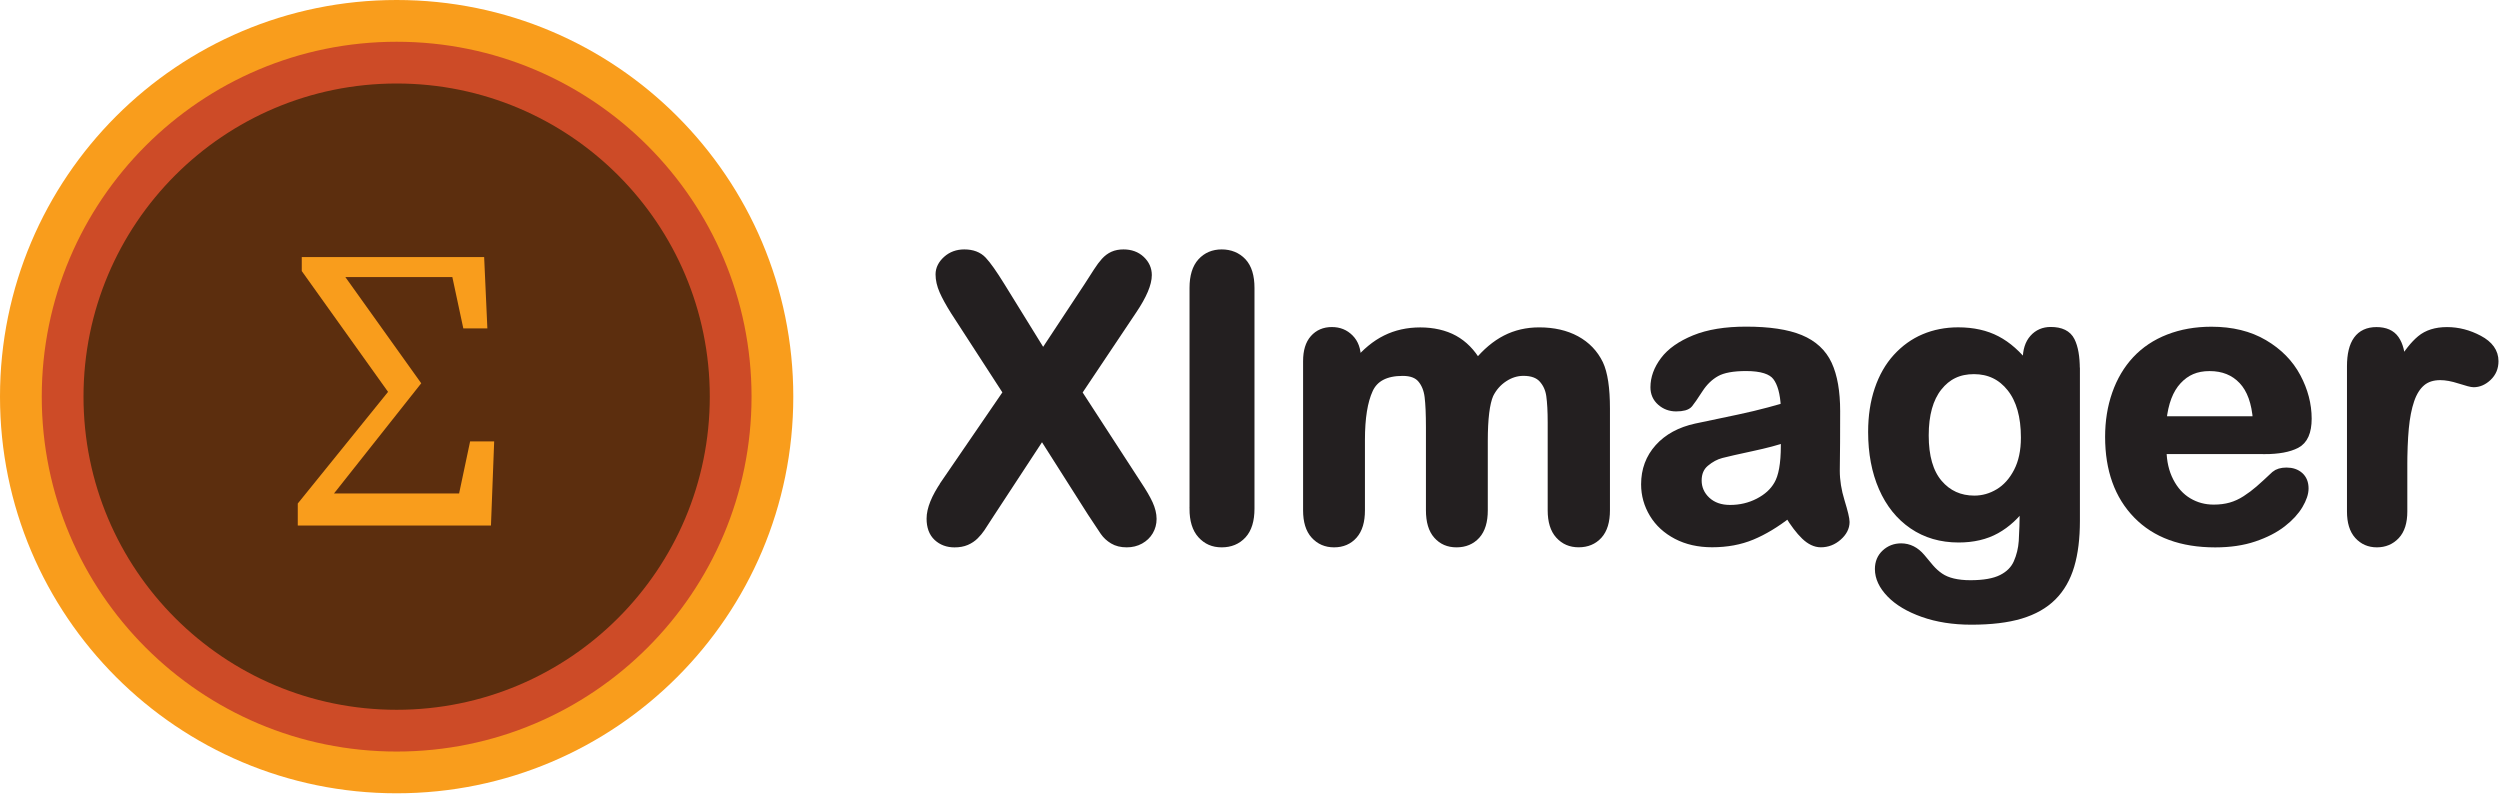
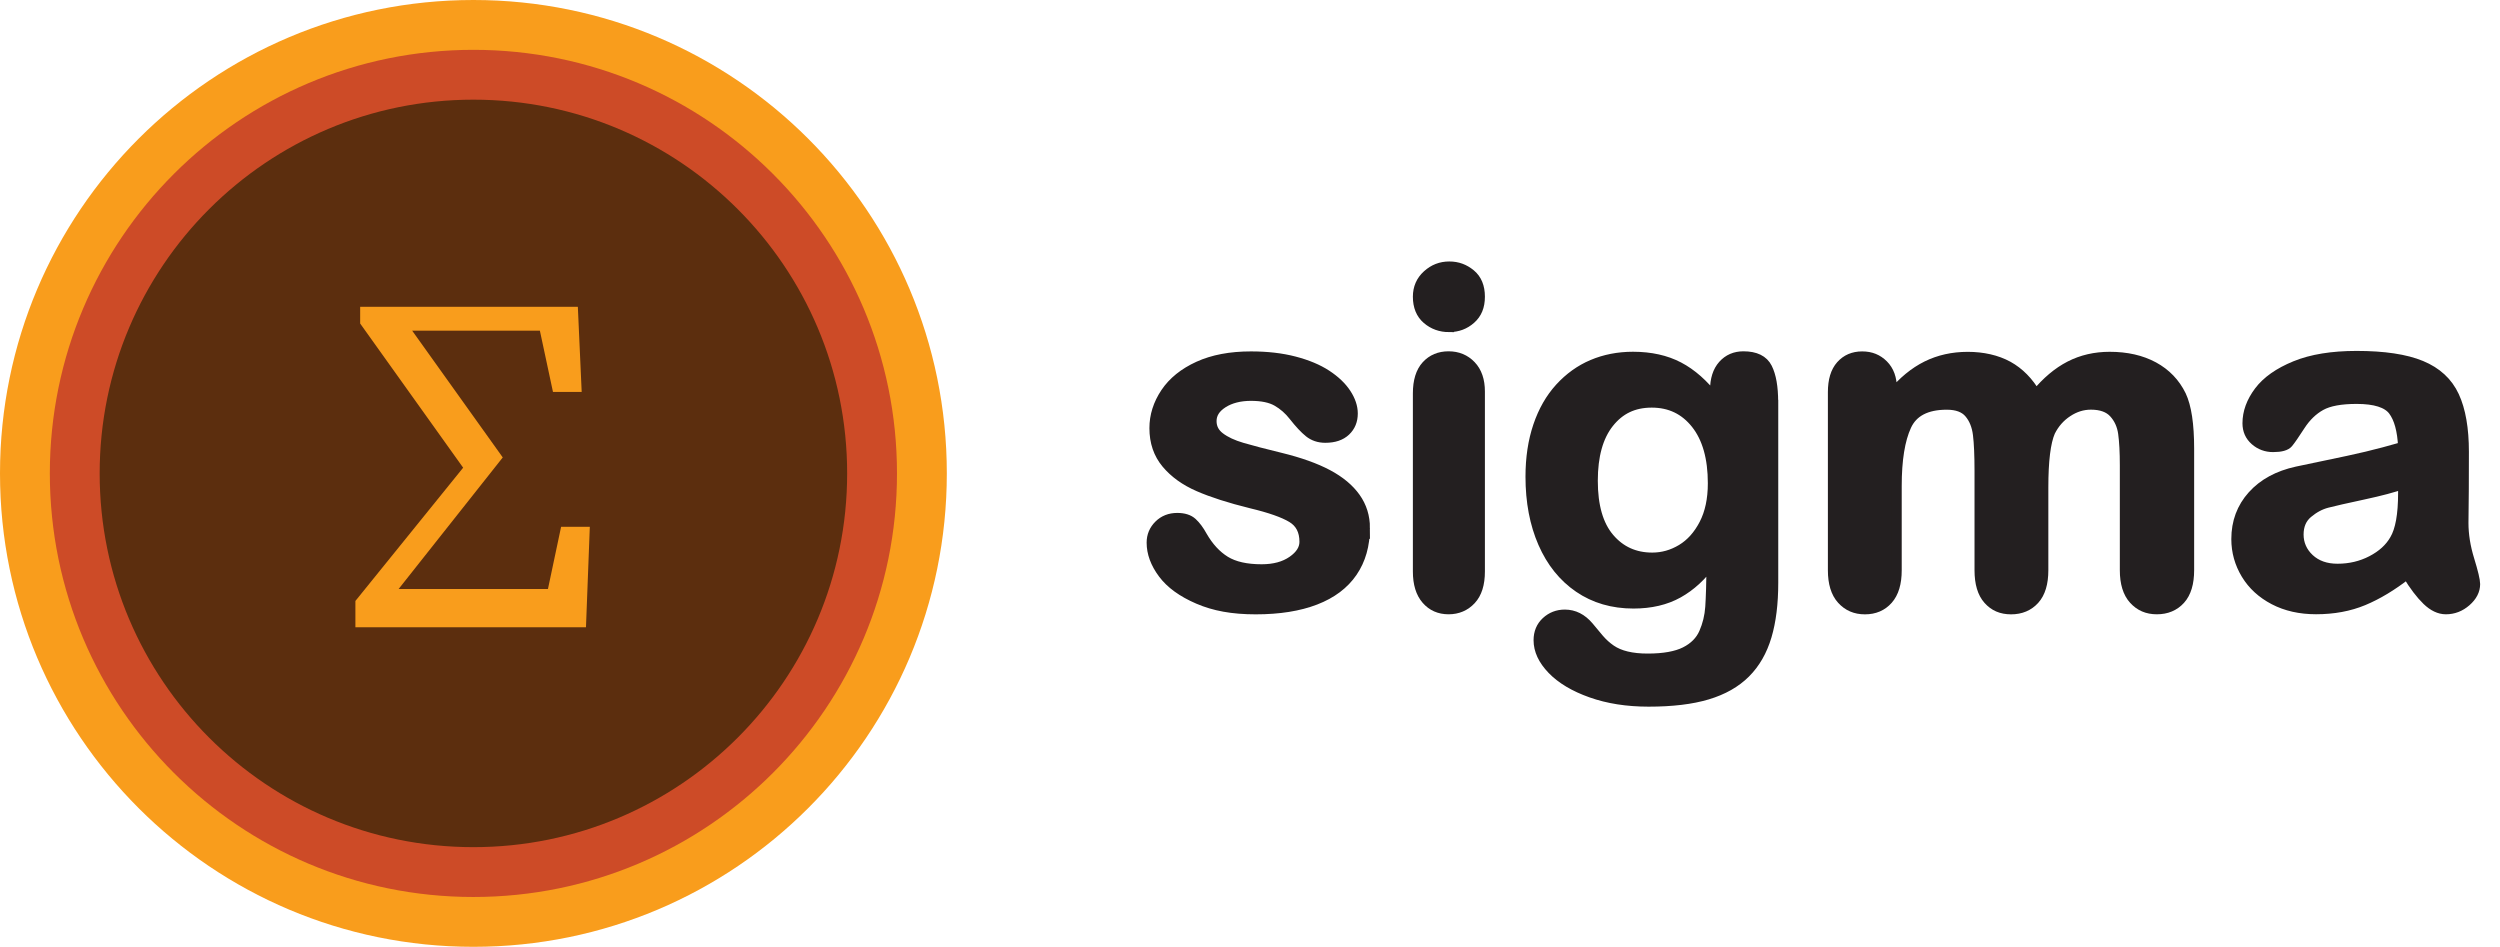
- <svg xmlns="http://www.w3.org/2000/svg" id="a" data-name="Layer 1" viewBox="0 0 613.14 194.55">
-   <circle cx="97.28" cy="97.28" r="97.28" style="fill: #f99d1c;" />
-   <circle cx="97.28" cy="97.28" r="87.04" style="fill: #cd4b27;" />
-   <circle cx="97.28" cy="97.28" r="76.8" style="fill: #5c2e0e;" />
-   <path d="m73.03,128.9v-5.41l24.08-29.78v5.11l-23.1-32.34v-3.44h7.18l22.12,30.96-24.28,30.67-2.56-3.64h40.5l-5.41,4.91,3.74-17.69h5.9l-.79,20.64h-47.38Zm36.86-65.86l5.41,4.91h-37.94v-4.91h41.38l.79,17.5h-5.9l-3.74-17.5Z" style="fill: #f99d1c;" />
-   <g>
-     <path d="m231.66,118.7l15.38-22.45-12.94-19.97c-1.22-1.94-2.13-3.6-2.74-4.99-.61-1.39-.91-2.73-.91-4.01s.59-2.49,1.76-3.54c1.17-1.05,2.6-1.57,4.29-1.57,1.94,0,3.45.57,4.52,1.71,1.08,1.14,2.57,3.26,4.48,6.35l10.31,16.69,11.02-16.69c.91-1.41,1.68-2.61,2.32-3.61.64-1,1.26-1.83,1.85-2.48s1.26-1.15,1.99-1.48,1.59-.49,2.55-.49c1.75,0,3.18.52,4.29,1.57,1.11,1.05,1.66,2.29,1.66,3.73,0,2.09-1.2,4.94-3.61,8.53l-13.55,20.25,14.58,22.45c1.31,1.97,2.27,3.6,2.86,4.9.59,1.3.89,2.52.89,3.68,0,1.09-.27,2.09-.8,3-.53.91-1.28,1.62-2.25,2.16s-2.06.8-3.28.8c-1.31,0-2.42-.27-3.33-.82-.91-.55-1.64-1.23-2.2-2.04-.56-.81-1.61-2.39-3.14-4.73l-12.09-19.03-12.84,19.59c-1,1.56-1.71,2.66-2.13,3.28-.42.63-.93,1.24-1.52,1.83-.59.59-1.3,1.06-2.11,1.41s-1.77.52-2.86.52c-1.69,0-3.09-.52-4.2-1.55s-1.66-2.53-1.66-4.5c0-2.31,1.14-5.14,3.42-8.48Z" style="fill: #231f20; stroke: #231f20; stroke-miterlimit: 10; stroke-width: 2px;" />
-     <path d="m292.74,124.75v-54.14c0-2.81.64-4.92,1.92-6.33s2.94-2.11,4.97-2.11,3.79.7,5.09,2.09c1.3,1.39,1.95,3.51,1.95,6.35v54.14c0,2.84-.65,4.97-1.95,6.38s-2.99,2.11-5.09,2.11-3.65-.71-4.95-2.13-1.95-3.54-1.95-6.35Z" style="fill: #231f20; stroke: #231f20; stroke-miterlimit: 10; stroke-width: 2px;" />
-     <path d="m363.89,108.15v17.02c0,2.69-.61,4.7-1.83,6.05-1.22,1.34-2.83,2.02-4.83,2.02s-3.51-.67-4.71-2.02c-1.2-1.34-1.8-3.36-1.8-6.05v-20.39c0-3.22-.11-5.72-.33-7.5s-.81-3.24-1.78-4.38c-.97-1.14-2.5-1.71-4.59-1.71-4.19,0-6.95,1.44-8.27,4.31-1.33,2.88-1.99,7-1.99,12.38v17.3c0,2.66-.6,4.66-1.8,6.02s-2.79,2.04-4.76,2.04-3.52-.68-4.76-2.04-1.85-3.37-1.85-6.02v-36.61c0-2.41.55-4.23,1.66-5.48,1.11-1.25,2.57-1.88,4.38-1.88s3.21.59,4.38,1.76,1.76,2.79,1.76,4.85v1.22c2.22-2.66,4.59-4.61,7.12-5.86,2.53-1.25,5.34-1.88,8.44-1.88s5.98.64,8.3,1.92c2.31,1.28,4.22,3.22,5.72,5.81,2.16-2.62,4.47-4.57,6.94-5.84s5.2-1.9,8.2-1.9c3.5,0,6.52.69,9.05,2.06,2.53,1.38,4.42,3.34,5.67,5.91,1.09,2.31,1.64,5.95,1.64,10.92v24.98c0,2.69-.61,4.7-1.83,6.05-1.22,1.34-2.83,2.02-4.83,2.02s-3.52-.68-4.76-2.04-1.85-3.37-1.85-6.02v-21.52c0-2.75-.12-4.95-.35-6.61-.23-1.66-.87-3.05-1.9-4.17s-2.59-1.69-4.69-1.69c-1.69,0-3.29.5-4.8,1.5-1.52,1-2.7,2.34-3.54,4.03-.94,2.16-1.41,5.97-1.41,11.44Z" style="fill: #231f20; stroke: #231f20; stroke-miterlimit: 10; stroke-width: 2px;" />
-     <path d="m438.61,126.01c-3.09,2.41-6.09,4.21-8.98,5.41-2.89,1.2-6.13,1.8-9.73,1.8-3.28,0-6.16-.65-8.65-1.95-2.48-1.3-4.4-3.05-5.74-5.27-1.34-2.22-2.02-4.62-2.02-7.22,0-3.5,1.11-6.48,3.33-8.95,2.22-2.47,5.27-4.12,9.14-4.97.81-.19,2.83-.61,6.05-1.27s5.98-1.26,8.27-1.8c2.3-.55,4.79-1.21,7.48-1.99-.16-3.38-.84-5.85-2.04-7.43-1.2-1.58-3.7-2.37-7.48-2.37-3.25,0-5.7.45-7.34,1.36-1.64.91-3.05,2.27-4.22,4.08-1.17,1.81-2,3.01-2.48,3.59-.48.58-1.52.87-3.12.87-1.44,0-2.68-.46-3.73-1.38-1.05-.92-1.57-2.1-1.57-3.54,0-2.25.8-4.44,2.39-6.56,1.59-2.12,4.08-3.87,7.45-5.25,3.38-1.38,7.58-2.06,12.61-2.06,5.62,0,10.05.66,13.27,1.99,3.22,1.33,5.49,3.43,6.82,6.3,1.33,2.88,1.99,6.69,1.99,11.44,0,3,0,5.55-.02,7.64-.02,2.09-.04,4.42-.07,6.98,0,2.41.4,4.92,1.2,7.52.8,2.61,1.2,4.29,1.2,5.04,0,1.31-.62,2.51-1.85,3.59s-2.63,1.62-4.2,1.62c-1.31,0-2.61-.62-3.89-1.85s-2.64-3.02-4.08-5.37Zm-.84-18.52c-1.88.69-4.6,1.41-8.18,2.18-3.58.77-6.05,1.33-7.43,1.69-1.38.36-2.69,1.06-3.94,2.11-1.25,1.05-1.88,2.51-1.88,4.38s.73,3.59,2.2,4.95,3.39,2.04,5.77,2.04c2.53,0,4.87-.55,7.01-1.66,2.14-1.11,3.71-2.54,4.71-4.29,1.16-1.94,1.73-5.12,1.73-9.56v-1.83Z" style="fill: #231f20; stroke: #231f20; stroke-miterlimit: 10; stroke-width: 2px;" />
-     <path d="m509.11,90.58v37.17c0,4.25-.45,7.91-1.36,10.97s-2.36,5.59-4.36,7.59-4.62,3.48-7.85,4.45-7.26,1.45-12.07,1.45c-4.41,0-8.34-.62-11.81-1.85s-6.14-2.83-8.02-4.78-2.81-3.96-2.81-6.02c0-1.56.53-2.84,1.59-3.82s2.34-1.48,3.84-1.48c1.88,0,3.52.83,4.92,2.48.69.84,1.4,1.7,2.13,2.55s1.55,1.59,2.44,2.2,1.96,1.06,3.21,1.36,2.69.45,4.31.45c3.31,0,5.88-.46,7.71-1.38s3.11-2.21,3.84-3.87,1.16-3.43,1.29-5.32.22-4.93.28-9.12c-1.97,2.75-4.24,4.84-6.82,6.28-2.58,1.44-5.65,2.16-9.21,2.16-4.28,0-8.02-1.09-11.23-3.28-3.2-2.19-5.66-5.25-7.38-9.19s-2.58-8.48-2.58-13.64c0-3.84.52-7.31,1.57-10.41s2.54-5.7,4.48-7.83c1.94-2.12,4.17-3.73,6.7-4.8s5.31-1.62,8.34-1.62c3.62,0,6.77.7,9.42,2.09,2.66,1.39,5.12,3.57,7.41,6.54v-1.73c0-2.22.55-3.94,1.64-5.16s2.5-1.83,4.22-1.83c2.47,0,4.11.8,4.92,2.41.81,1.61,1.22,3.93,1.22,6.96Zm-37.08,16.22c0,5.19,1.13,9.11,3.4,11.77,2.27,2.66,5.2,3.98,8.79,3.98,2.12,0,4.13-.57,6.02-1.71,1.89-1.14,3.43-2.86,4.62-5.16s1.78-5.09,1.78-8.37c0-5.22-1.15-9.28-3.45-12.19s-5.32-4.36-9.07-4.36-6.59,1.39-8.79,4.17c-2.2,2.78-3.3,6.73-3.3,11.86Z" style="fill: #231f20; stroke: #231f20; stroke-miterlimit: 10; stroke-width: 2px;" />
-     <path d="m555.38,110.36h-25.03c.03,2.91.62,5.47,1.76,7.69,1.14,2.22,2.66,3.89,4.55,5.02s3.98,1.69,6.26,1.69c1.53,0,2.93-.18,4.2-.54,1.27-.36,2.49-.92,3.68-1.69,1.19-.77,2.28-1.59,3.28-2.46,1-.87,2.3-2.06,3.89-3.56.66-.56,1.59-.84,2.81-.84,1.31,0,2.38.36,3.19,1.08.81.72,1.22,1.73,1.22,3.05,0,1.16-.45,2.51-1.36,4.05s-2.27,3.03-4.1,4.45c-1.83,1.42-4.12,2.6-6.89,3.54s-5.95,1.41-9.54,1.41c-8.22,0-14.61-2.34-19.17-7.03s-6.84-11.05-6.84-19.08c0-3.78.56-7.29,1.69-10.52s2.77-6.01,4.92-8.32c2.16-2.31,4.81-4.09,7.97-5.32,3.16-1.23,6.66-1.85,10.5-1.85,5,0,9.29,1.05,12.87,3.16s6.26,4.84,8.04,8.18c1.78,3.34,2.67,6.75,2.67,10.22,0,3.22-.92,5.3-2.77,6.26-1.84.95-4.44,1.43-7.78,1.43Zm-25.03-7.27h23.2c-.31-4.38-1.49-7.65-3.54-9.82-2.05-2.17-4.74-3.26-8.09-3.26s-5.8,1.1-7.85,3.3-3.29,5.46-3.73,9.77Z" style="fill: #231f20; stroke: #231f20; stroke-miterlimit: 10; stroke-width: 2px;" />
-     <path d="m589.41,114.76v10.69c0,2.59-.61,4.54-1.83,5.84-1.22,1.3-2.77,1.95-4.64,1.95s-3.36-.66-4.55-1.97-1.78-3.25-1.78-5.81v-35.62c0-5.75,2.08-8.62,6.23-8.62,2.12,0,3.66.67,4.59,2.02.94,1.34,1.45,3.33,1.55,5.95,1.53-2.62,3.1-4.61,4.71-5.95,1.61-1.34,3.76-2.02,6.45-2.02s5.3.67,7.83,2.02c2.53,1.34,3.8,3.12,3.8,5.34,0,1.56-.54,2.85-1.62,3.87-1.08,1.02-2.24,1.52-3.49,1.52-.47,0-1.6-.29-3.4-.87-1.8-.58-3.38-.87-4.76-.87-1.88,0-3.41.49-4.59,1.48s-2.11,2.45-2.77,4.38c-.66,1.94-1.11,4.24-1.36,6.91s-.38,5.93-.38,9.77Z" style="fill: #231f20; stroke: #231f20; stroke-miterlimit: 10; stroke-width: 2px;" />
-   </g>
+ <svg xmlns="http://www.w3.org/2000/svg" id="Layer_1" viewBox="0 0 513.72 194.55">
+   <circle cx="97.28" cy="97.28" r="97.28" fill="#f99d1c" stroke-width="0" />
+   <circle cx="97.28" cy="97.28" r="87.04" fill="#cd4b27" stroke-width="0" />
+   <circle cx="97.28" cy="97.28" r="76.8" fill="#5c2e0e" stroke-width="0" />
+   <path d="m73.03,128.9v-5.41l24.08-29.78v5.11l-23.1-32.34v-3.44h7.18l22.12,30.96-24.28,30.67-2.56-3.64h40.5l-5.41,4.91,3.74-17.69h5.9l-.79,20.64h-47.38Zm36.86-65.86l5.41,4.91h-37.94v-4.91h41.38l.79,17.5h-5.9l-3.74-17.5Z" fill="#f99d1c" stroke-width="0" />
+   <path d="m280.5,108.5c0,3.53-.86,6.56-2.58,9.07-1.72,2.52-4.26,4.42-7.62,5.72-3.36,1.3-7.45,1.95-12.26,1.95s-8.53-.7-11.81-2.11-5.7-3.16-7.27-5.27-2.34-4.23-2.34-6.35c0-1.41.5-2.61,1.5-3.61,1-1,2.27-1.5,3.8-1.5,1.34,0,2.38.33,3.09.98s1.41,1.58,2.06,2.77c1.31,2.28,2.88,3.98,4.71,5.11s4.32,1.69,7.48,1.69c2.56,0,4.66-.57,6.3-1.71,1.64-1.14,2.46-2.44,2.46-3.91,0-2.25-.85-3.89-2.55-4.92s-4.51-2.02-8.41-2.95c-4.41-1.09-7.99-2.24-10.76-3.45-2.77-1.2-4.98-2.79-6.63-4.76s-2.48-4.39-2.48-7.27c0-2.56.77-4.98,2.3-7.27,1.53-2.28,3.79-4.1,6.77-5.46s6.59-2.04,10.8-2.04c3.31,0,6.29.34,8.93,1.03,2.64.69,4.84,1.61,6.61,2.77,1.77,1.16,3.11,2.44,4.03,3.84s1.38,2.78,1.38,4.12c0,1.47-.49,2.67-1.48,3.61s-2.38,1.41-4.2,1.41c-1.31,0-2.43-.38-3.35-1.12s-1.98-1.88-3.16-3.38c-.97-1.25-2.11-2.25-3.42-3s-3.09-1.12-5.34-1.12-4.23.49-5.77,1.48-2.3,2.21-2.3,3.68c0,1.34.56,2.45,1.69,3.3,1.12.86,2.64,1.57,4.55,2.13s4.53,1.25,7.88,2.06c3.97.97,7.21,2.13,9.73,3.47,2.52,1.34,4.42,2.93,5.72,4.76s1.95,3.91,1.95,6.26Z" fill="#231f20" stroke="#231f20" stroke-miterlimit="10" stroke-width="2" />
+   <path d="m297.8,67.25c-1.78,0-3.3-.55-4.57-1.64-1.27-1.09-1.9-2.64-1.9-4.64,0-1.81.65-3.3,1.95-4.48s2.8-1.76,4.52-1.76,3.12.53,4.41,1.59c1.28,1.06,1.92,2.61,1.92,4.64s-.62,3.51-1.88,4.62c-1.25,1.11-2.73,1.66-4.45,1.66Zm6.33,13.22v36.98c0,2.56-.61,4.5-1.83,5.81s-2.77,1.97-4.64,1.97-3.4-.67-4.57-2.02c-1.17-1.34-1.76-3.26-1.76-5.77v-36.61c0-2.53.59-4.44,1.76-5.72,1.17-1.28,2.7-1.92,4.57-1.92s3.42.64,4.64,1.92c1.22,1.28,1.83,3.06,1.83,5.34Z" fill="#231f20" stroke="#231f20" stroke-miterlimit="10" stroke-width="2" />
+   <path d="m364.41,82.58v37.17c0,4.25-.45,7.91-1.36,10.97s-2.36,5.59-4.36,7.59-4.62,3.48-7.85,4.45-7.26,1.45-12.07,1.45c-4.41,0-8.34-.62-11.81-1.85s-6.14-2.83-8.02-4.78-2.81-3.96-2.81-6.02c0-1.56.53-2.84,1.59-3.82s2.34-1.48,3.84-1.48c1.88,0,3.52.83,4.92,2.48.69.84,1.4,1.7,2.13,2.55s1.55,1.59,2.44,2.2,1.96,1.06,3.21,1.36,2.69.45,4.31.45c3.31,0,5.88-.46,7.71-1.38s3.11-2.21,3.84-3.87,1.16-3.43,1.29-5.32.22-4.93.28-9.12c-1.97,2.75-4.24,4.84-6.82,6.28-2.58,1.44-5.65,2.16-9.21,2.16-4.28,0-8.02-1.09-11.23-3.28-3.2-2.19-5.66-5.25-7.38-9.19s-2.58-8.48-2.58-13.64c0-3.84.52-7.31,1.57-10.41s2.54-5.7,4.48-7.83c1.94-2.12,4.17-3.73,6.7-4.8s5.31-1.62,8.34-1.62c3.62,0,6.77.7,9.42,2.09,2.66,1.39,5.12,3.57,7.41,6.54v-1.73c0-2.22.55-3.94,1.64-5.16s2.5-1.83,4.22-1.83c2.47,0,4.11.8,4.92,2.41.81,1.61,1.22,3.93,1.22,6.96Zm-37.08,16.22c0,5.19,1.13,9.11,3.4,11.77,2.27,2.66,5.2,3.98,8.79,3.98,2.12,0,4.13-.57,6.02-1.71,1.89-1.14,3.43-2.86,4.62-5.16s1.78-5.09,1.78-8.37c0-5.22-1.15-9.28-3.45-12.19s-5.32-4.36-9.07-4.36-6.59,1.39-8.79,4.17c-2.2,2.78-3.3,6.73-3.3,11.86Z" fill="#231f20" stroke="#231f20" stroke-miterlimit="10" stroke-width="2" />
+   <path d="m419.91,100.15v17.02c0,2.69-.61,4.7-1.83,6.05-1.22,1.34-2.83,2.02-4.83,2.02s-3.51-.67-4.71-2.02c-1.2-1.34-1.8-3.36-1.8-6.05v-20.39c0-3.22-.11-5.72-.33-7.5s-.81-3.24-1.78-4.38c-.97-1.14-2.5-1.71-4.59-1.71-4.19,0-6.95,1.44-8.27,4.31-1.33,2.88-1.99,7-1.99,12.38v17.3c0,2.66-.6,4.66-1.8,6.02s-2.79,2.04-4.76,2.04-3.52-.68-4.76-2.04-1.85-3.37-1.85-6.02v-36.61c0-2.41.55-4.23,1.66-5.48,1.11-1.25,2.57-1.88,4.38-1.88s3.21.59,4.38,1.76,1.76,2.79,1.76,4.85v1.22c2.22-2.66,4.59-4.61,7.12-5.86,2.53-1.25,5.34-1.88,8.44-1.88s5.98.64,8.3,1.92c2.31,1.28,4.22,3.22,5.72,5.81,2.16-2.62,4.47-4.57,6.94-5.84s5.2-1.9,8.2-1.9c3.5,0,6.52.69,9.05,2.06,2.53,1.38,4.42,3.34,5.67,5.91,1.09,2.31,1.64,5.95,1.64,10.92v24.98c0,2.69-.61,4.7-1.83,6.05-1.22,1.34-2.83,2.02-4.83,2.02s-3.52-.68-4.76-2.04-1.85-3.37-1.85-6.02v-21.52c0-2.75-.12-4.95-.35-6.61-.23-1.66-.87-3.05-1.9-4.17s-2.59-1.69-4.69-1.69c-1.69,0-3.29.5-4.8,1.5-1.52,1-2.7,2.34-3.54,4.03-.94,2.16-1.41,5.97-1.41,11.44Z" fill="#231f20" stroke="#231f20" stroke-miterlimit="10" stroke-width="2" />
+   <path d="m494.63,118.01c-3.09,2.41-6.09,4.21-8.98,5.41-2.89,1.2-6.13,1.8-9.73,1.8-3.28,0-6.16-.65-8.65-1.95-2.48-1.3-4.4-3.05-5.74-5.27-1.34-2.22-2.02-4.62-2.02-7.22,0-3.5,1.11-6.48,3.33-8.95,2.22-2.47,5.27-4.12,9.14-4.97.81-.19,2.83-.61,6.05-1.27s5.98-1.26,8.27-1.8c2.3-.55,4.79-1.21,7.48-1.99-.16-3.38-.84-5.85-2.04-7.43-1.2-1.58-3.7-2.37-7.48-2.37-3.25,0-5.7.45-7.34,1.36-1.64.91-3.05,2.27-4.22,4.08-1.17,1.81-2,3.01-2.48,3.59-.48.58-1.52.87-3.12.87-1.44,0-2.68-.46-3.73-1.38-1.05-.92-1.57-2.1-1.57-3.54,0-2.25.8-4.44,2.39-6.56,1.59-2.12,4.08-3.87,7.45-5.25,3.38-1.38,7.58-2.06,12.61-2.06,5.62,0,10.05.66,13.27,1.99,3.22,1.33,5.49,3.43,6.82,6.3,1.33,2.88,1.99,6.69,1.99,11.44,0,3,0,5.55-.02,7.64-.02,2.09-.04,4.42-.07,6.98,0,2.41.4,4.92,1.2,7.52.8,2.61,1.2,4.29,1.2,5.04,0,1.31-.62,2.51-1.85,3.59s-2.63,1.62-4.2,1.62c-1.31,0-2.61-.62-3.89-1.85s-2.64-3.02-4.08-5.37Zm-.84-18.52c-1.88.69-4.6,1.41-8.18,2.18-3.58.77-6.05,1.33-7.43,1.69-1.38.36-2.69,1.06-3.94,2.11-1.25,1.05-1.88,2.51-1.88,4.38s.73,3.59,2.2,4.95,3.39,2.04,5.77,2.04c2.53,0,4.87-.55,7.01-1.66,2.14-1.11,3.71-2.54,4.71-4.29,1.16-1.94,1.73-5.12,1.73-9.56v-1.83Z" fill="#231f20" stroke="#231f20" stroke-miterlimit="10" stroke-width="2" />
</svg>
